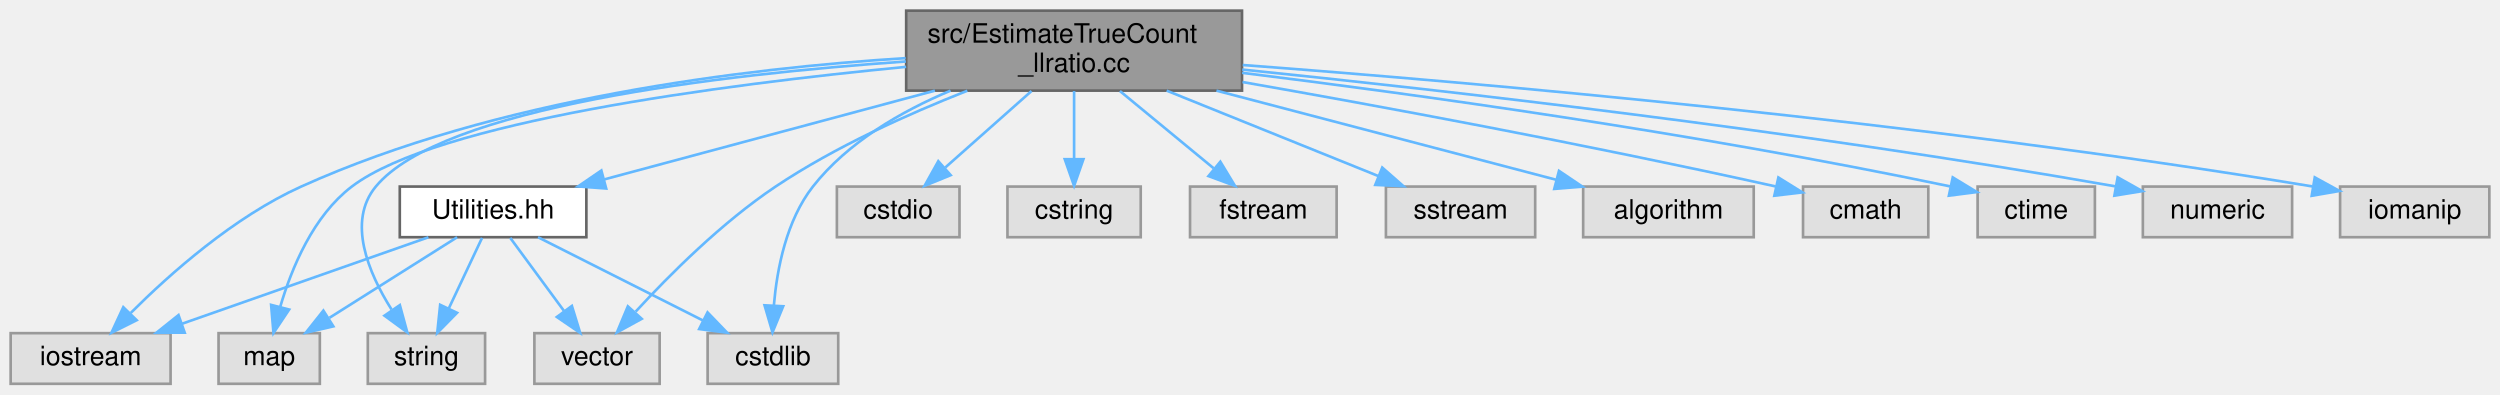
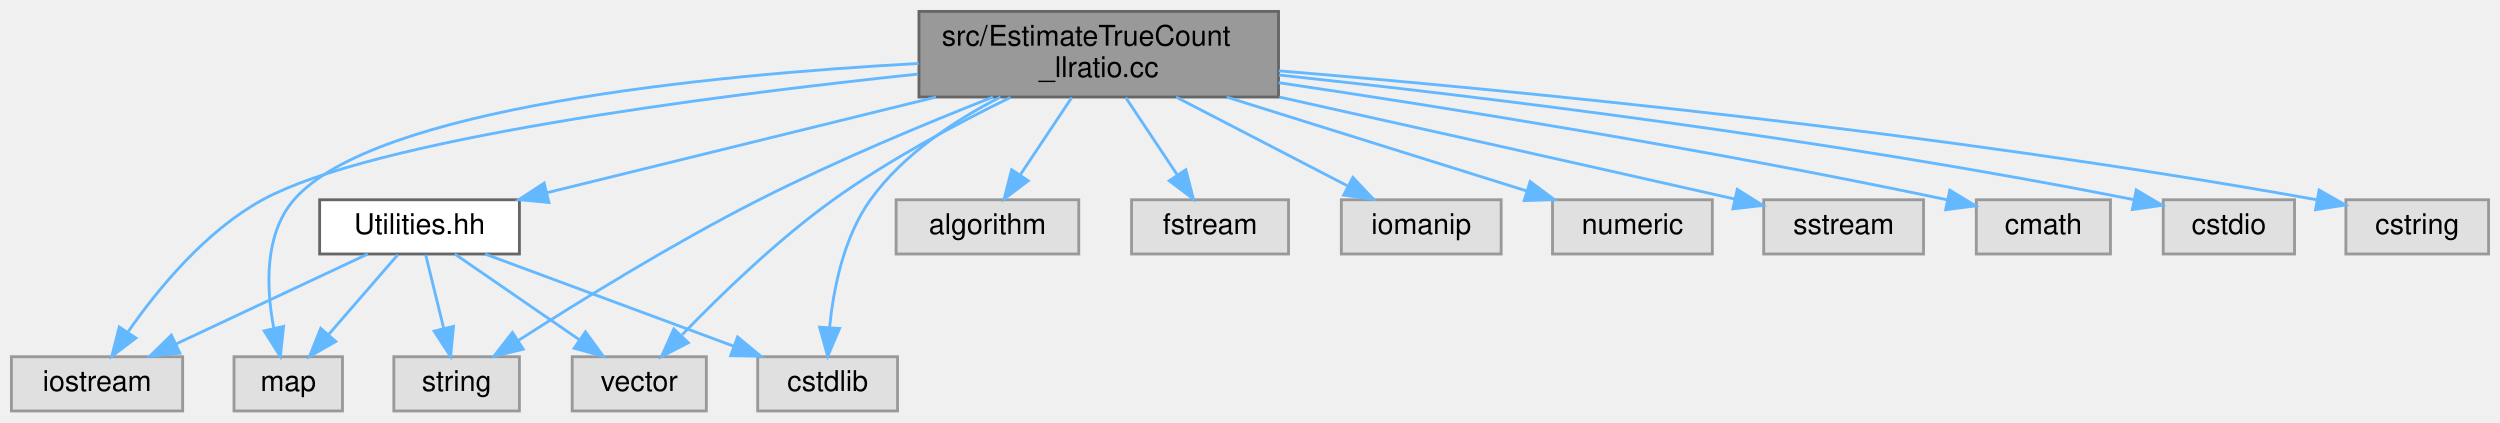
- <svg xmlns="http://www.w3.org/2000/svg" xmlns:xlink="http://www.w3.org/1999/xlink" width="938pt" height="148pt" viewBox="0.00 0.00 938.00 148.00">
+ <svg xmlns="http://www.w3.org/2000/svg" xmlns:xlink="http://www.w3.org/1999/xlink" width="876pt" height="148pt" viewBox="0.00 0.00 876.00 148.00">
  <g id="graph0" class="graph" transform="scale(1 1) rotate(0) translate(4 144)">
    <g id="Node000001" class="node">
      <g id="a_Node000001">
        <a xlink:title=" ">
-           <polygon fill="#999999" stroke="#666666" points="462,-140 336,-140 336,-110 462,-110 462,-140" />
-           <text text-anchor="start" x="344" y="-128" font-family="Helvetica,sans-Serif" font-size="10.00">src/EstimateTrueCount</text>
-           <text text-anchor="middle" x="399" y="-117" font-family="Helvetica,sans-Serif" font-size="10.00">_llratio.cc</text>
+           <polygon fill="#999999" stroke="#666666" points="444,-140 318,-140 318,-110 444,-110 444,-140" />
+           <text text-anchor="start" x="326" y="-128" font-family="Helvetica,sans-Serif" font-size="10.00">src/EstimateTrueCount</text>
+           <text text-anchor="middle" x="381" y="-117" font-family="Helvetica,sans-Serif" font-size="10.00">_llratio.cc</text>
        </a>
      </g>
    </g>
    <g id="Node000002" class="node">
      <g id="a_Node000002">
        <a xlink:href="Utilities_8hh.html" target="_top" xlink:title="Utility functions for NGS sequence processing and DNA manipulation.">
-           <polygon fill="white" stroke="#666666" points="216,-74 146,-74 146,-55 216,-55 216,-74" />
-           <text text-anchor="middle" x="181" y="-62" font-family="Helvetica,sans-Serif" font-size="10.00">Utilities.hh</text>
+           <polygon fill="white" stroke="#666666" points="178,-74 108,-74 108,-55 178,-55 178,-74" />
+           <text text-anchor="middle" x="143" y="-62" font-family="Helvetica,sans-Serif" font-size="10.00">Utilities.hh</text>
        </a>
      </g>
    </g>
    <g id="edge1_Node000001_Node000002" class="edge">
      <g id="a_edge1_Node000001_Node000002">
        <a xlink:title=" ">
-           <path fill="none" stroke="#63b8ff" d="M346.78,-109.99C308.84,-99.8 258.15,-86.2 222.85,-76.73" />
-           <polygon fill="#63b8ff" stroke="#63b8ff" points="223.44,-73.27 212.88,-74.05 221.63,-80.03 223.44,-73.27" />
+           <path fill="none" stroke="#63b8ff" d="M323.99,-109.99C282.21,-99.72 226.27,-85.97 187.7,-76.49" />
+           <polygon fill="#63b8ff" stroke="#63b8ff" points="188.35,-73.04 177.8,-74.05 186.67,-79.84 188.35,-73.04" />
        </a>
      </g>
    </g>
    <g id="Node000003" class="node">
      <g id="a_Node000003">
        <a xlink:title=" ">
          <polygon fill="#e0e0e0" stroke="#999999" points="60,-19 0,-19 0,0 60,0 60,-19" />
          <text text-anchor="middle" x="30" y="-7" font-family="Helvetica,sans-Serif" font-size="10.00">iostream</text>
        </a>
      </g>
    </g>
-     <g id="edge8_Node000001_Node000003" class="edge">
-       <g id="a_edge8_Node000001_Node000003">
-         <a xlink:title=" ">
-           <path fill="none" stroke="#63b8ff" d="M335.81,-122.19C275.21,-118.39 182.35,-107.1 109,-74 83.83,-62.64 59.83,-41.34 45.03,-26.56" />
-           <polygon fill="#63b8ff" stroke="#63b8ff" points="47.28,-23.86 37.8,-19.13 42.26,-28.74 47.28,-23.86" />
+     <g id="edge10_Node000001_Node000003" class="edge">
+       <g id="a_edge10_Node000001_Node000003">
+         <a xlink:title=" ">
+           <path fill="none" stroke="#63b8ff" d="M317.7,-118.05C243.76,-110.26 126.61,-95.08 88,-74 68.01,-63.08 51.24,-42.62 40.96,-27.87" />
+           <polygon fill="#63b8ff" stroke="#63b8ff" points="43.62,-25.55 35.17,-19.16 37.79,-29.43 43.62,-25.55" />
        </a>
      </g>
    </g>
    <g id="Node000004" class="node">
      <g id="a_Node000004">
        <a xlink:title=" ">
          <polygon fill="#e0e0e0" stroke="#999999" points="116,-19 78,-19 78,0 116,0 116,-19" />
          <text text-anchor="middle" x="97" y="-7" font-family="Helvetica,sans-Serif" font-size="10.00">map</text>
        </a>
      </g>
    </g>
-     <g id="edge15_Node000001_Node000004" class="edge">
-       <g id="a_edge15_Node000001_Node000004">
-         <a xlink:title=" ">
-           <path fill="none" stroke="#63b8ff" d="M335.98,-118.92C266.4,-112.2 159.96,-98.27 128,-74 113.52,-63 105.42,-43.45 101.16,-28.94" />
-           <polygon fill="#63b8ff" stroke="#63b8ff" points="104.49,-27.86 98.61,-19.05 97.72,-29.61 104.49,-27.86" />
+     <g id="edge11_Node000001_Node000004" class="edge">
+       <g id="a_edge11_Node000001_Node000004">
+         <a xlink:title=" ">
+           <path fill="none" stroke="#63b8ff" d="M317.9,-121.77C243.64,-117.69 126.86,-106.19 99,-74 88.52,-61.89 89.28,-43.09 91.91,-29.09" />
+           <polygon fill="#63b8ff" stroke="#63b8ff" points="95.38,-29.64 94.23,-19.1 88.56,-28.05 95.38,-29.64" />
        </a>
      </g>
    </g>
    <g id="Node000005" class="node">
      <g id="a_Node000005">
        <a xlink:title=" ">
          <polygon fill="#e0e0e0" stroke="#999999" points="178,-19 134,-19 134,0 178,0 178,-19" />
          <text text-anchor="middle" x="156" y="-7" font-family="Helvetica,sans-Serif" font-size="10.00">string</text>
        </a>
      </g>
    </g>
    <g id="edge14_Node000001_Node000005" class="edge">
      <g id="a_edge14_Node000001_Node000005">
        <a xlink:title=" ">
-           <path fill="none" stroke="#63b8ff" d="M335.89,-120.94C266.57,-116.1 161.76,-103.93 137,-74 126.15,-60.89 134.18,-41.74 142.89,-27.9" />
-           <polygon fill="#63b8ff" stroke="#63b8ff" points="146.02,-29.53 148.81,-19.3 140.25,-25.56 146.02,-29.53" />
+           <path fill="none" stroke="#63b8ff" d="M343.93,-110C320.14,-100.63 288.79,-87.57 262,-74 231.83,-58.72 198.61,-38.17 177.55,-24.65" />
+           <polygon fill="#63b8ff" stroke="#63b8ff" points="179.34,-21.64 169.04,-19.14 175.54,-27.51 179.34,-21.64" />
        </a>
      </g>
    </g>
    <g id="Node000006" class="node">
      <g id="a_Node000006">
        <a xlink:title=" ">
          <polygon fill="#e0e0e0" stroke="#999999" points="243.5,-19 196.5,-19 196.5,0 243.5,0 243.5,-19" />
          <text text-anchor="middle" x="220" y="-7" font-family="Helvetica,sans-Serif" font-size="10.00">vector</text>
        </a>
      </g>
    </g>
-     <g id="edge9_Node000001_Node000006" class="edge">
-       <g id="a_edge9_Node000001_Node000006">
-         <a xlink:title=" ">
-           <path fill="none" stroke="#63b8ff" d="M358.94,-109.95C336.79,-101.26 309.31,-88.91 287,-74 266.92,-60.58 247.26,-40.95 234.49,-27.07" />
-           <polygon fill="#63b8ff" stroke="#63b8ff" points="236.77,-24.38 227.48,-19.29 231.57,-29.06 236.77,-24.38" />
+     <g id="edge15_Node000001_Node000006" class="edge">
+       <g id="a_edge15_Node000001_Node000006">
+         <a xlink:title=" ">
+           <path fill="none" stroke="#63b8ff" d="M350.09,-109.89C331.41,-100.76 307.51,-88 288,-74 268.22,-59.81 248.16,-40.32 235.01,-26.69" />
+           <polygon fill="#63b8ff" stroke="#63b8ff" points="237.19,-23.91 227.77,-19.05 232.11,-28.72 237.19,-23.91" />
        </a>
      </g>
    </g>
    <g id="Node000007" class="node">
      <g id="a_Node000007">
        <a xlink:title=" ">
          <polygon fill="#e0e0e0" stroke="#999999" points="310.5,-19 261.5,-19 261.5,0 310.5,0 310.5,-19" />
          <text text-anchor="middle" x="286" y="-7" font-family="Helvetica,sans-Serif" font-size="10.00">cstdlib</text>
        </a>
      </g>
    </g>
-     <g id="edge10_Node000001_Node000007" class="edge">
-       <g id="a_edge10_Node000001_Node000007">
-         <a xlink:title=" ">
-           <path fill="none" stroke="#63b8ff" d="M352.64,-109.99C334.07,-102.19 314.03,-90.6 301,-74 291.06,-61.33 287.53,-43.15 286.36,-29.48" />
-           <polygon fill="#63b8ff" stroke="#63b8ff" points="289.85,-29.09 285.84,-19.29 282.86,-29.45 289.85,-29.09" />
+     <g id="edge18_Node000001_Node000007" class="edge">
+       <g id="a_edge18_Node000001_Node000007">
+         <a xlink:title=" ">
+           <path fill="none" stroke="#63b8ff" d="M346.55,-109.98C330.44,-101.76 312.36,-89.84 301,-74 291.61,-60.91 288.03,-42.77 286.69,-29.23" />
+           <polygon fill="#63b8ff" stroke="#63b8ff" points="290.18,-28.9 286.02,-19.15 283.19,-29.36 290.18,-28.9" />
        </a>
      </g>
    </g>
    <g id="Node000008" class="node">
      <g id="a_Node000008">
        <a xlink:title=" ">
-           <polygon fill="#e0e0e0" stroke="#999999" points="356,-74 310,-74 310,-55 356,-55 356,-74" />
-           <text text-anchor="middle" x="333" y="-62" font-family="Helvetica,sans-Serif" font-size="10.00">cstdio</text>
+           <polygon fill="#e0e0e0" stroke="#999999" points="374,-74 310,-74 310,-55 374,-55 374,-74" />
+           <text text-anchor="middle" x="342" y="-62" font-family="Helvetica,sans-Serif" font-size="10.00">algorithm</text>
        </a>
      </g>
    </g>
    <g id="edge7_Node000001_Node000008" class="edge">
      <g id="a_edge7_Node000001_Node000008">
        <a xlink:title=" ">
-           <path fill="none" stroke="#63b8ff" d="M383.02,-109.84C373.25,-101.17 360.73,-90.08 350.66,-81.15" />
-           <polygon fill="#63b8ff" stroke="#63b8ff" points="352.69,-78.28 342.89,-74.27 348.05,-83.52 352.69,-78.28" />
+           <path fill="none" stroke="#63b8ff" d="M371.56,-109.84C366.13,-101.69 359.27,-91.4 353.52,-82.78" />
+           <polygon fill="#63b8ff" stroke="#63b8ff" points="356.3,-80.65 347.84,-74.27 350.48,-84.53 356.3,-80.65" />
        </a>
      </g>
    </g>
    <g id="Node000009" class="node">
      <g id="a_Node000009">
        <a xlink:title=" ">
-           <polygon fill="#e0e0e0" stroke="#999999" points="424,-74 374,-74 374,-55 424,-55 424,-74" />
-           <text text-anchor="middle" x="399" y="-62" font-family="Helvetica,sans-Serif" font-size="10.00">cstring</text>
-         </a>
-       </g>
-     </g>
-     <g id="edge11_Node000001_Node000009" class="edge">
-       <g id="a_edge11_Node000001_Node000009">
-         <a xlink:title=" ">
-           <path fill="none" stroke="#63b8ff" d="M399,-109.84C399,-102.21 399,-92.7 399,-84.45" />
-           <polygon fill="#63b8ff" stroke="#63b8ff" points="402.5,-84.27 399,-74.27 395.5,-84.27 402.5,-84.27" />
+           <polygon fill="#e0e0e0" stroke="#999999" points="447.5,-74 392.5,-74 392.5,-55 447.5,-55 447.5,-74" />
+           <text text-anchor="middle" x="420" y="-62" font-family="Helvetica,sans-Serif" font-size="10.00">fstream</text>
+         </a>
+       </g>
+     </g>
+     <g id="edge8_Node000001_Node000009" class="edge">
+       <g id="a_edge8_Node000001_Node000009">
+         <a xlink:title=" ">
+           <path fill="none" stroke="#63b8ff" d="M390.44,-109.84C395.87,-101.69 402.73,-91.4 408.48,-82.78" />
+           <polygon fill="#63b8ff" stroke="#63b8ff" points="411.52,-84.53 414.16,-74.27 405.7,-80.65 411.52,-84.53" />
        </a>
      </g>
    </g>
    <g id="Node000010" class="node">
      <g id="a_Node000010">
        <a xlink:title=" ">
-           <polygon fill="#e0e0e0" stroke="#999999" points="497.5,-74 442.5,-74 442.5,-55 497.5,-55 497.5,-74" />
-           <text text-anchor="middle" x="470" y="-62" font-family="Helvetica,sans-Serif" font-size="10.00">fstream</text>
-         </a>
-       </g>
-     </g>
-     <g id="edge12_Node000001_Node000010" class="edge">
-       <g id="a_edge12_Node000001_Node000010">
-         <a xlink:title=" ">
-           <path fill="none" stroke="#63b8ff" d="M416.19,-109.84C426.81,-101.09 440.44,-89.85 451.33,-80.88" />
-           <polygon fill="#63b8ff" stroke="#63b8ff" points="453.87,-83.33 459.36,-74.27 449.42,-77.92 453.87,-83.33" />
+           <polygon fill="#e0e0e0" stroke="#999999" points="522,-74 466,-74 466,-55 522,-55 522,-74" />
+           <text text-anchor="middle" x="494" y="-62" font-family="Helvetica,sans-Serif" font-size="10.00">iomanip</text>
+         </a>
+       </g>
+     </g>
+     <g id="edge9_Node000001_Node000010" class="edge">
+       <g id="a_edge9_Node000001_Node000010">
+         <a xlink:title=" ">
+           <path fill="none" stroke="#63b8ff" d="M408.07,-109.99C426.25,-100.58 450.07,-88.24 468.02,-78.95" />
+           <polygon fill="#63b8ff" stroke="#63b8ff" points="470.04,-81.84 477.31,-74.14 466.82,-75.63 470.04,-81.84" />
        </a>
      </g>
    </g>
    <g id="Node000011" class="node">
      <g id="a_Node000011">
        <a xlink:title=" ">
-           <polygon fill="#e0e0e0" stroke="#999999" points="572,-74 516,-74 516,-55 572,-55 572,-74" />
-           <text text-anchor="middle" x="544" y="-62" font-family="Helvetica,sans-Serif" font-size="10.00">sstream</text>
-         </a>
-       </g>
-     </g>
-     <g id="edge13_Node000001_Node000011" class="edge">
-       <g id="a_edge13_Node000001_Node000011">
-         <a xlink:title=" ">
-           <path fill="none" stroke="#63b8ff" d="M433.73,-109.99C457.92,-100.23 489.9,-87.33 513.19,-77.93" />
-           <polygon fill="#63b8ff" stroke="#63b8ff" points="514.62,-81.13 522.59,-74.14 512,-74.63 514.62,-81.13" />
+           <polygon fill="#e0e0e0" stroke="#999999" points="596,-74 540,-74 540,-55 596,-55 596,-74" />
+           <text text-anchor="middle" x="568" y="-62" font-family="Helvetica,sans-Serif" font-size="10.00">numeric</text>
+         </a>
+       </g>
+     </g>
+     <g id="edge12_Node000001_Node000011" class="edge">
+       <g id="a_edge12_Node000001_Node000011">
+         <a xlink:title=" ">
+           <path fill="none" stroke="#63b8ff" d="M425.79,-109.99C457.92,-99.94 500.7,-86.55 530.92,-77.1" />
+           <polygon fill="#63b8ff" stroke="#63b8ff" points="532.16,-80.38 540.66,-74.05 530.07,-73.7 532.16,-80.38" />
        </a>
      </g>
    </g>
    <g id="Node000012" class="node">
      <g id="a_Node000012">
        <a xlink:title=" ">
-           <polygon fill="#e0e0e0" stroke="#999999" points="654,-74 590,-74 590,-55 654,-55 654,-74" />
-           <text text-anchor="middle" x="622" y="-62" font-family="Helvetica,sans-Serif" font-size="10.00">algorithm</text>
-         </a>
-       </g>
-     </g>
-     <g id="edge16_Node000001_Node000012" class="edge">
-       <g id="a_edge16_Node000001_Node000012">
-         <a xlink:title=" ">
-           <path fill="none" stroke="#63b8ff" d="M452.41,-109.99C491.52,-99.73 543.84,-86 579.98,-76.52" />
-           <polygon fill="#63b8ff" stroke="#63b8ff" points="580.93,-79.89 589.72,-73.97 579.16,-73.12 580.93,-79.89" />
+           <polygon fill="#e0e0e0" stroke="#999999" points="670,-74 614,-74 614,-55 670,-55 670,-74" />
+           <text text-anchor="middle" x="642" y="-62" font-family="Helvetica,sans-Serif" font-size="10.00">sstream</text>
+         </a>
+       </g>
+     </g>
+     <g id="edge13_Node000001_Node000012" class="edge">
+       <g id="a_edge13_Node000001_Node000012">
+         <a xlink:title=" ">
+           <path fill="none" stroke="#63b8ff" d="M444.27,-109.99C486.78,-100.55 544.33,-87.72 603.78,-74.27" />
+           <polygon fill="#63b8ff" stroke="#63b8ff" points="604.74,-77.64 613.72,-72.02 603.2,-70.81 604.74,-77.64" />
        </a>
      </g>
    </g>
    <g id="Node000013" class="node">
      <g id="a_Node000013">
        <a xlink:title=" ">
-           <polygon fill="#e0e0e0" stroke="#999999" points="719.5,-74 672.5,-74 672.5,-55 719.5,-55 719.5,-74" />
-           <text text-anchor="middle" x="696" y="-62" font-family="Helvetica,sans-Serif" font-size="10.00">cmath</text>
-         </a>
-       </g>
-     </g>
-     <g id="edge17_Node000001_Node000013" class="edge">
-       <g id="a_edge17_Node000001_Node000013">
-         <a xlink:title=" ">
-           <path fill="none" stroke="#63b8ff" d="M462.18,-113.22C513.5,-104.2 587.98,-90.49 662.25,-74.04" />
-           <polygon fill="#63b8ff" stroke="#63b8ff" points="663.25,-77.41 672.25,-71.81 661.73,-70.57 663.25,-77.41" />
+           <polygon fill="#e0e0e0" stroke="#999999" points="735.5,-74 688.5,-74 688.5,-55 735.5,-55 735.5,-74" />
+           <text text-anchor="middle" x="712" y="-62" font-family="Helvetica,sans-Serif" font-size="10.00">cmath</text>
+         </a>
+       </g>
+     </g>
+     <g id="edge16_Node000001_Node000013" class="edge">
+       <g id="a_edge16_Node000001_Node000013">
+         <a xlink:title=" ">
+           <path fill="none" stroke="#63b8ff" d="M444.08,-115.02C502.36,-106.37 591.52,-92.2 678.25,-74" />
+           <polygon fill="#63b8ff" stroke="#63b8ff" points="679.21,-77.37 688.26,-71.87 677.76,-70.52 679.21,-77.37" />
        </a>
      </g>
    </g>
    <g id="Node000014" class="node">
      <g id="a_Node000014">
        <a xlink:title=" ">
-           <polygon fill="#e0e0e0" stroke="#999999" points="782,-74 738,-74 738,-55 782,-55 782,-74" />
-           <text text-anchor="middle" x="760" y="-62" font-family="Helvetica,sans-Serif" font-size="10.00">ctime</text>
-         </a>
-       </g>
-     </g>
-     <g id="edge18_Node000001_Node000014" class="edge">
-       <g id="a_edge18_Node000001_Node000014">
-         <a xlink:title=" ">
-           <path fill="none" stroke="#63b8ff" d="M462.04,-116.68C526.53,-108.69 629.75,-94.52 727.66,-74.07" />
-           <polygon fill="#63b8ff" stroke="#63b8ff" points="728.67,-77.44 737.73,-71.94 727.22,-70.59 728.67,-77.44" />
+           <polygon fill="#e0e0e0" stroke="#999999" points="800,-74 754,-74 754,-55 800,-55 800,-74" />
+           <text text-anchor="middle" x="777" y="-62" font-family="Helvetica,sans-Serif" font-size="10.00">cstdio</text>
+         </a>
+       </g>
+     </g>
+     <g id="edge17_Node000001_Node000014" class="edge">
+       <g id="a_edge17_Node000001_Node000014">
+         <a xlink:title=" ">
+           <path fill="none" stroke="#63b8ff" d="M444.2,-117.71C514.97,-110.13 633.22,-95.86 743.68,-74.05" />
+           <polygon fill="#63b8ff" stroke="#63b8ff" points="744.54,-77.45 753.66,-72.06 743.17,-70.58 744.54,-77.45" />
        </a>
      </g>
    </g>
    <g id="Node000015" class="node">
      <g id="a_Node000015">
        <a xlink:title=" ">
-           <polygon fill="#e0e0e0" stroke="#999999" points="856,-74 800,-74 800,-55 856,-55 856,-74" />
-           <text text-anchor="middle" x="828" y="-62" font-family="Helvetica,sans-Serif" font-size="10.00">numeric</text>
+           <polygon fill="#e0e0e0" stroke="#999999" points="868,-74 818,-74 818,-55 868,-55 868,-74" />
+           <text text-anchor="middle" x="843" y="-62" font-family="Helvetica,sans-Serif" font-size="10.00">cstring</text>
        </a>
      </g>
    </g>
    <g id="edge19_Node000001_Node000015" class="edge">
      <g id="a_edge19_Node000001_Node000015">
        <a xlink:title=" ">
-           <path fill="none" stroke="#63b8ff" d="M462.09,-117.9C537.67,-110.15 668.28,-95.39 789.57,-74.1" />
-           <polygon fill="#63b8ff" stroke="#63b8ff" points="790.54,-77.48 799.78,-72.29 789.32,-70.59 790.54,-77.48" />
-         </a>
-       </g>
-     </g>
-     <g id="Node000016" class="node">
-       <g id="a_Node000016">
-         <a xlink:title=" ">
-           <polygon fill="#e0e0e0" stroke="#999999" points="930,-74 874,-74 874,-55 930,-55 930,-74" />
-           <text text-anchor="middle" x="902" y="-62" font-family="Helvetica,sans-Serif" font-size="10.00">iomanip</text>
-         </a>
-       </g>
-     </g>
-     <g id="edge20_Node000001_Node000016" class="edge">
-       <g id="a_edge20_Node000001_Node000016">
-         <a xlink:title=" ">
-           <path fill="none" stroke="#63b8ff" d="M462.26,-119.61C550.17,-112.98 714.38,-98.68 863.53,-74.06" />
-           <polygon fill="#63b8ff" stroke="#63b8ff" points="864.5,-77.45 873.79,-72.35 863.35,-70.54 864.5,-77.45" />
+           <path fill="none" stroke="#63b8ff" d="M444.11,-119.18C525.89,-112.38 672.99,-98.2 807.74,-74.01" />
+           <polygon fill="#63b8ff" stroke="#63b8ff" points="808.62,-77.41 817.83,-72.18 807.36,-70.52 808.62,-77.41" />
        </a>
      </g>
    </g>
    <g id="edge2_Node000002_Node000003" class="edge">
      <g id="a_edge2_Node000002_Node000003">
        <a xlink:title=" ">
-           <path fill="none" stroke="#63b8ff" d="M156.74,-54.98C131.68,-46.19 92.37,-32.39 64.17,-22.49" />
-           <polygon fill="#63b8ff" stroke="#63b8ff" points="65.3,-19.18 54.7,-19.17 62.98,-25.78 65.3,-19.18" />
+           <path fill="none" stroke="#63b8ff" d="M124.84,-54.98C106.75,-46.5 78.72,-33.35 57.81,-23.54" />
+           <polygon fill="#63b8ff" stroke="#63b8ff" points="59.03,-20.25 48.49,-19.17 56.05,-26.59 59.03,-20.25" />
        </a>
      </g>
    </g>
    <g id="edge3_Node000002_Node000004" class="edge">
      <g id="a_edge3_Node000002_Node000004">
        <a xlink:title=" ">
-           <path fill="none" stroke="#63b8ff" d="M167.5,-54.98C154.6,-46.84 134.9,-34.41 119.6,-24.76" />
-           <polygon fill="#63b8ff" stroke="#63b8ff" points="121.07,-21.55 110.74,-19.17 117.33,-27.47 121.07,-21.55" />
+           <path fill="none" stroke="#63b8ff" d="M135.4,-54.75C128.84,-47.18 119.18,-36.05 111.19,-26.84" />
+           <polygon fill="#63b8ff" stroke="#63b8ff" points="113.65,-24.35 104.45,-19.09 108.37,-28.94 113.65,-24.35" />
        </a>
      </g>
    </g>
    <g id="edge4_Node000002_Node000005" class="edge">
      <g id="a_edge4_Node000002_Node000005">
        <a xlink:title=" ">
-           <path fill="none" stroke="#63b8ff" d="M176.87,-54.75C173.49,-47.57 168.58,-37.18 164.38,-28.27" />
-           <polygon fill="#63b8ff" stroke="#63b8ff" points="167.48,-26.64 160.05,-19.09 161.15,-29.63 167.48,-26.64" />
+           <path fill="none" stroke="#63b8ff" d="M145.15,-54.75C146.87,-47.72 149.35,-37.62 151.5,-28.84" />
+           <polygon fill="#63b8ff" stroke="#63b8ff" points="154.91,-29.63 153.89,-19.09 148.11,-27.97 154.91,-29.63" />
        </a>
      </g>
    </g>
    <g id="edge5_Node000002_Node000006" class="edge">
      <g id="a_edge5_Node000002_Node000006">
        <a xlink:title=" ">
-           <path fill="none" stroke="#63b8ff" d="M187.44,-54.75C192.89,-47.34 200.86,-36.5 207.56,-27.41" />
-           <polygon fill="#63b8ff" stroke="#63b8ff" points="210.57,-29.22 213.68,-19.09 204.93,-25.07 210.57,-29.22" />
+           <path fill="none" stroke="#63b8ff" d="M155.37,-54.98C167.09,-46.92 184.92,-34.65 198.89,-25.03" />
+           <polygon fill="#63b8ff" stroke="#63b8ff" points="201.15,-27.72 207.4,-19.17 197.18,-21.96 201.15,-27.72" />
        </a>
      </g>
    </g>
    <g id="edge6_Node000002_Node000007" class="edge">
      <g id="a_edge6_Node000002_Node000007">
        <a xlink:title=" ">
-           <path fill="none" stroke="#63b8ff" d="M197.87,-54.98C214.61,-46.54 240.5,-33.47 259.89,-23.68" />
-           <polygon fill="#63b8ff" stroke="#63b8ff" points="261.47,-26.8 268.82,-19.17 258.32,-20.55 261.47,-26.8" />
+           <path fill="none" stroke="#63b8ff" d="M165.98,-54.98C189.5,-46.27 226.29,-32.63 252.94,-22.75" />
+           <polygon fill="#63b8ff" stroke="#63b8ff" points="254.45,-25.93 262.61,-19.17 252.01,-19.36 254.45,-25.93" />
        </a>
      </g>
    </g>
  </g>
</svg>
